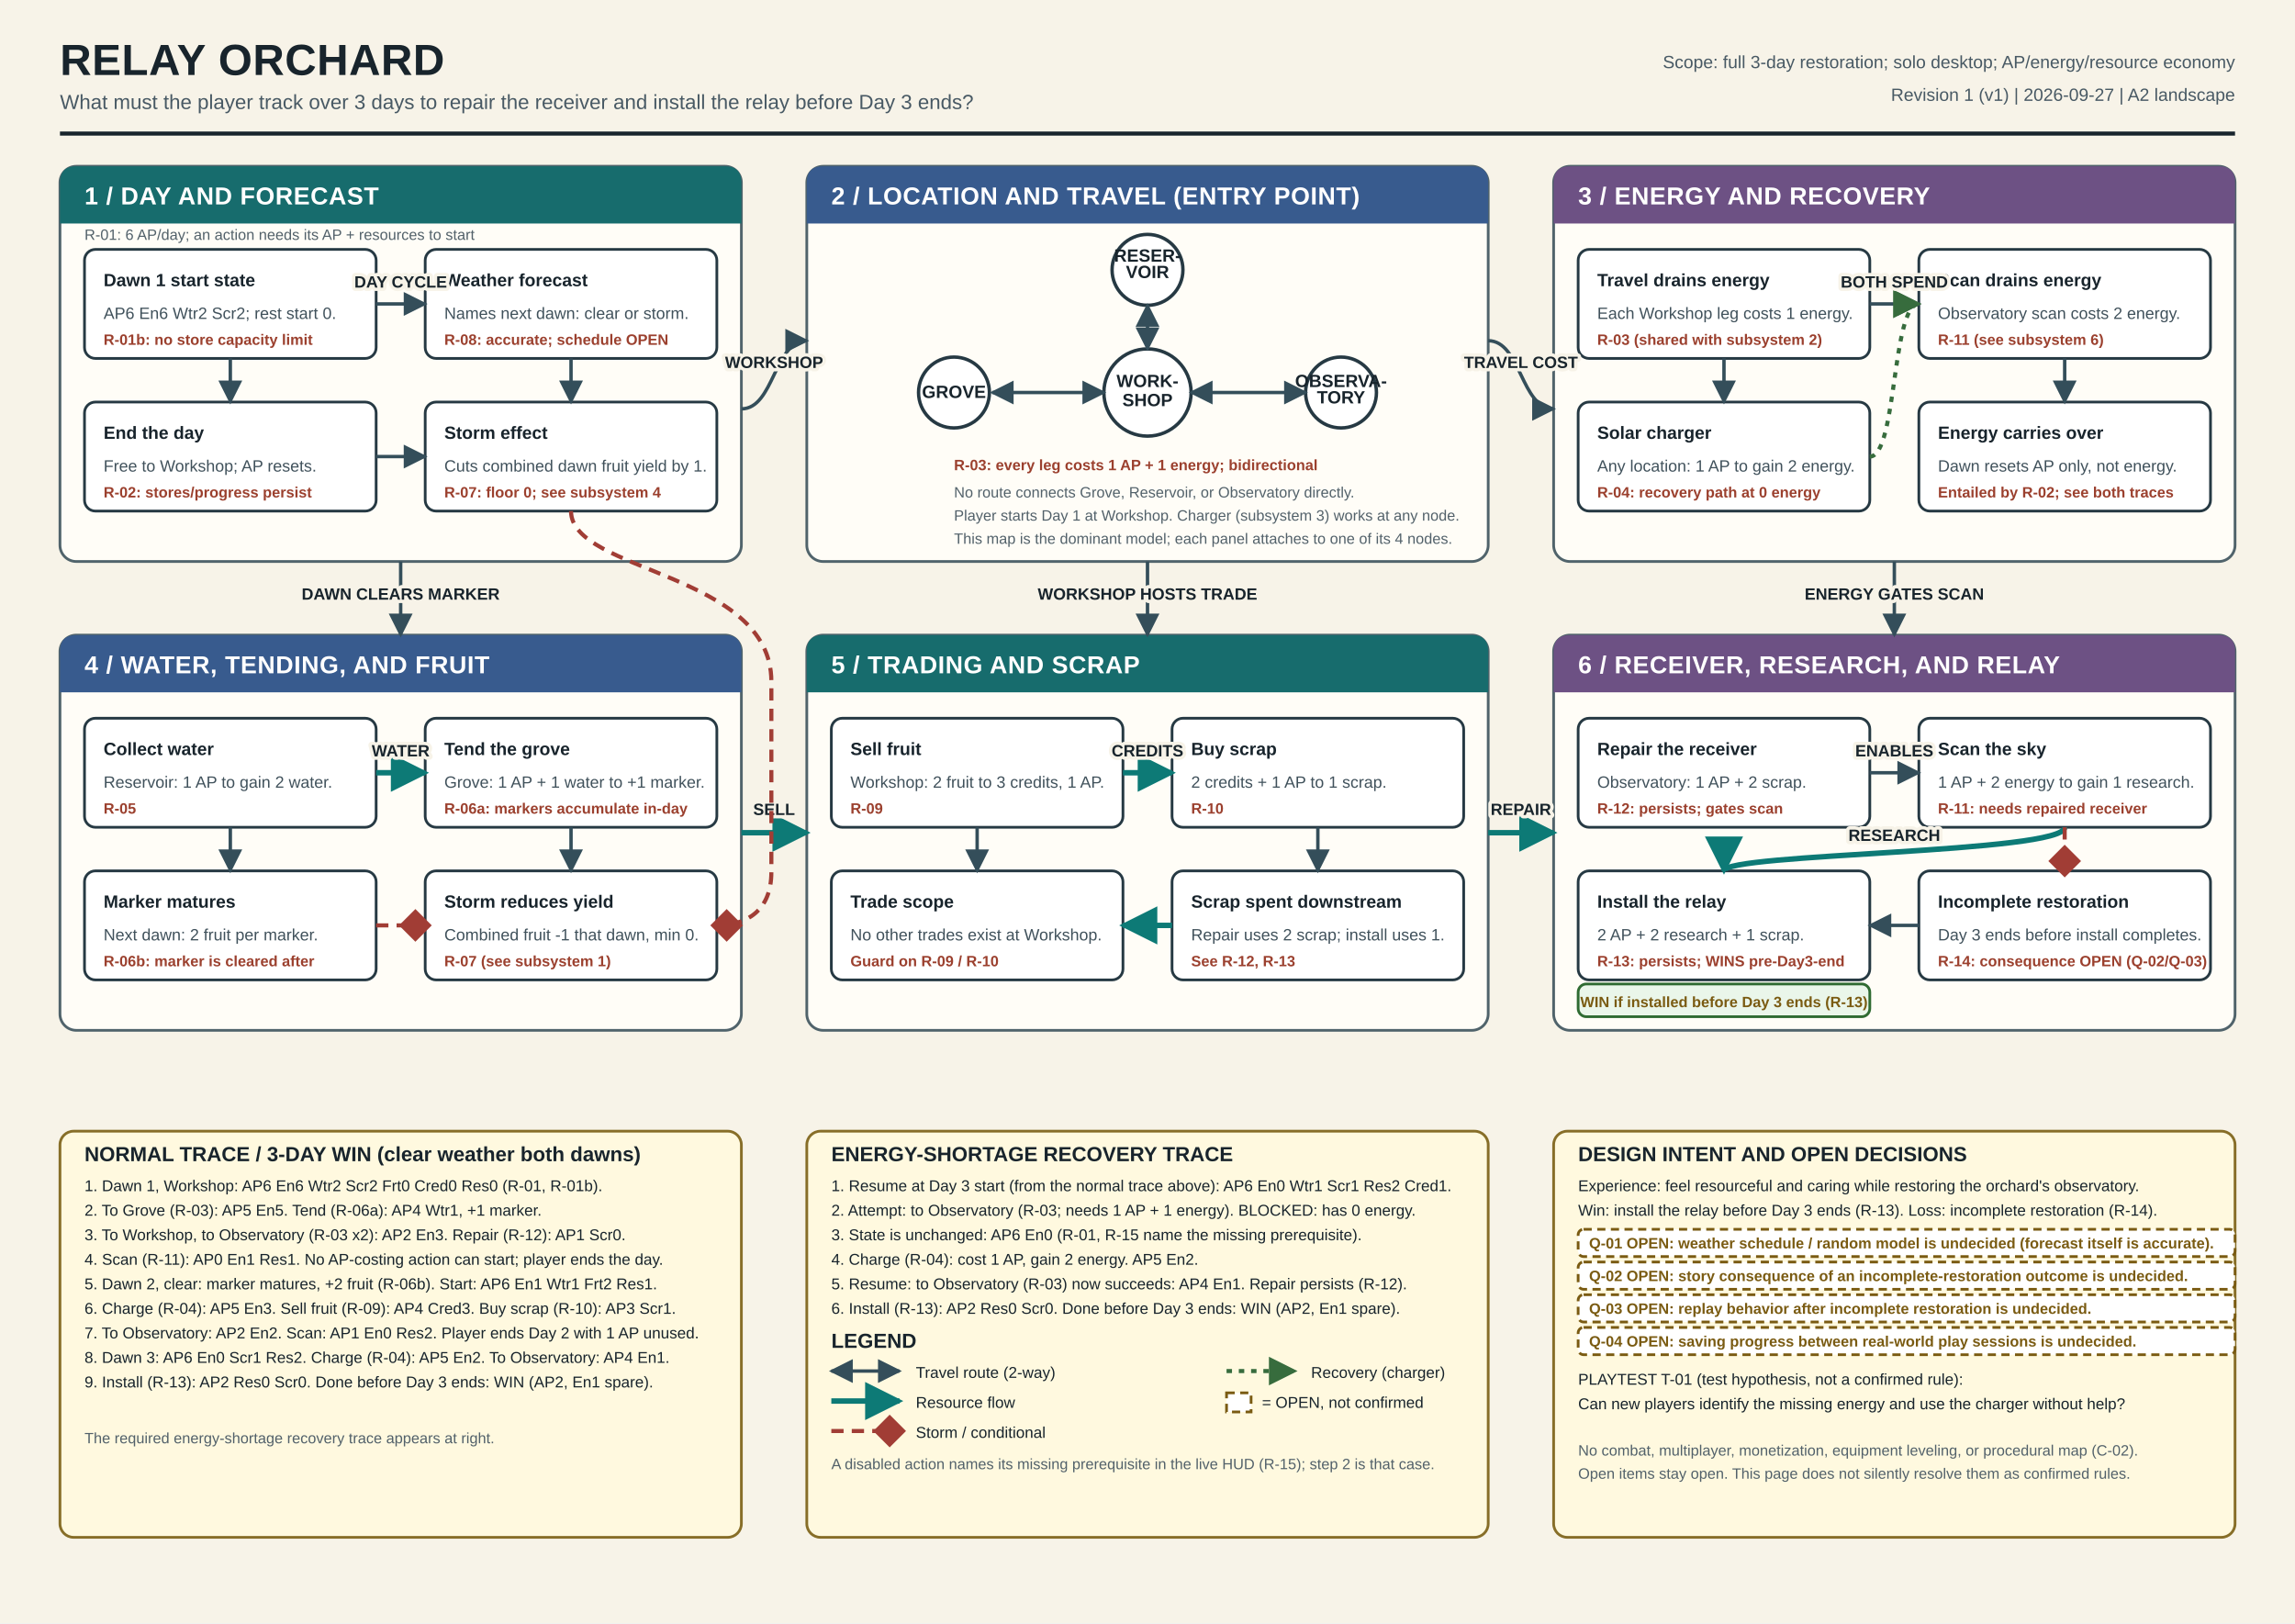
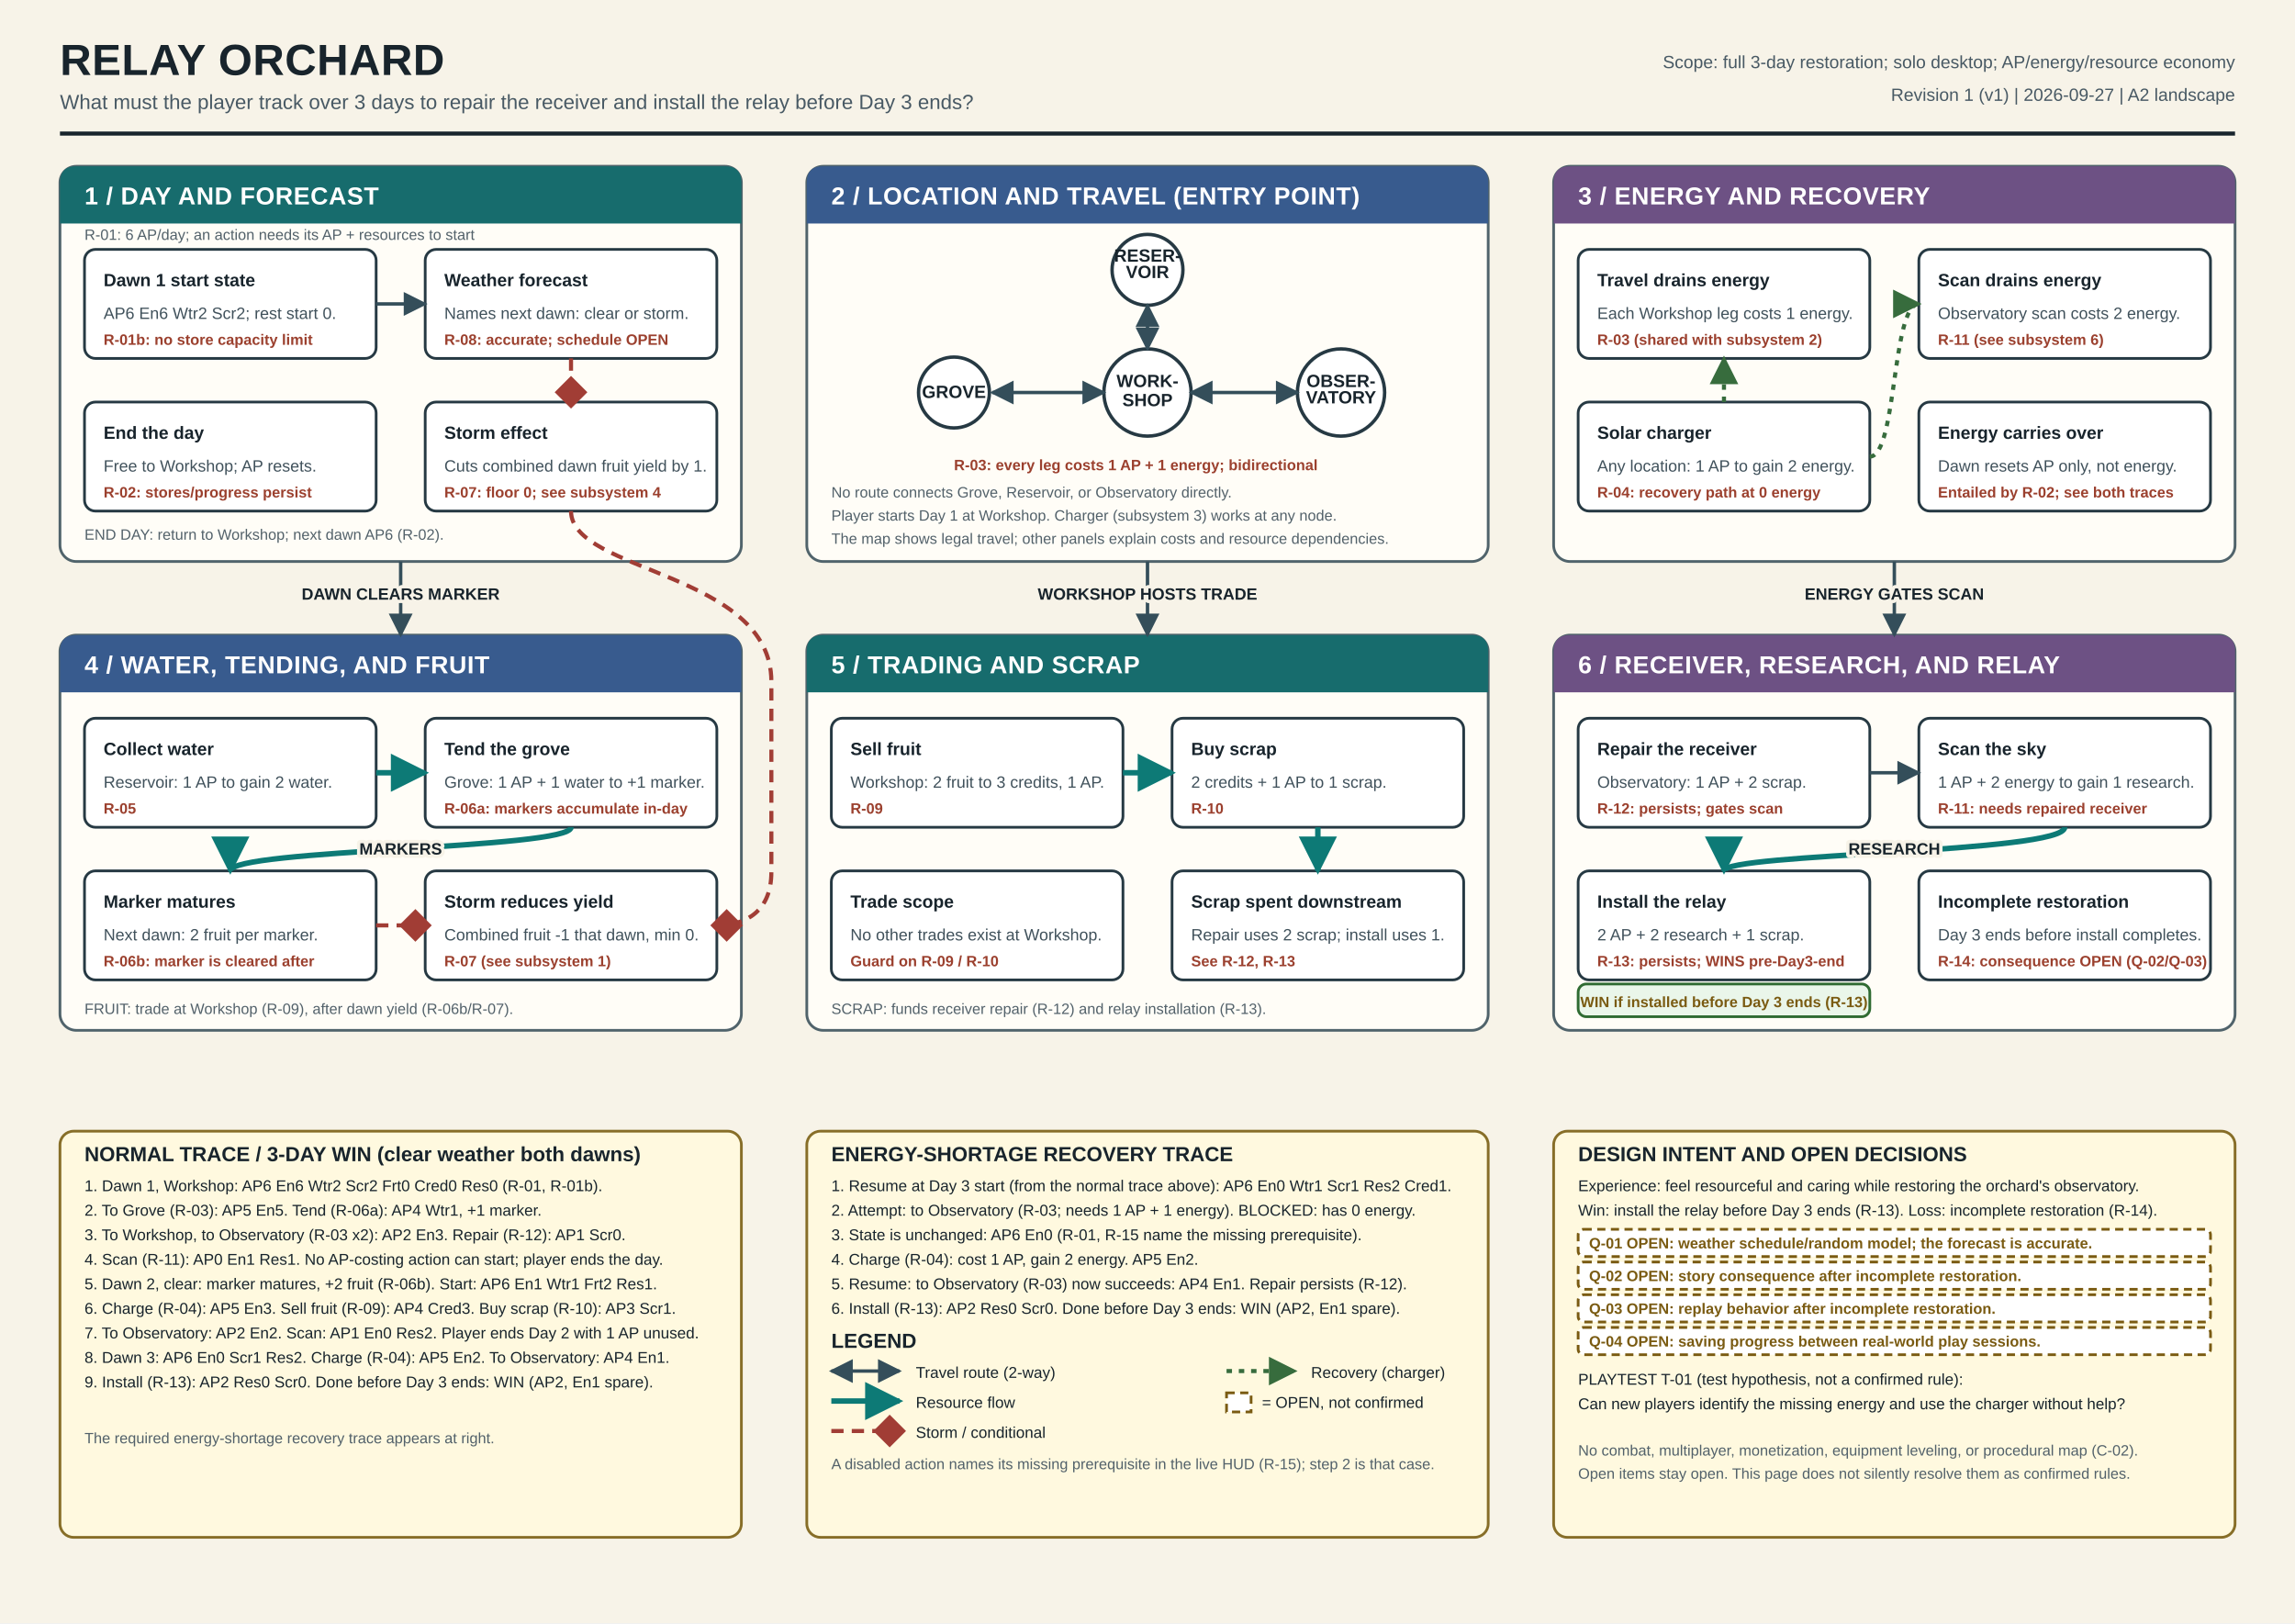
<svg xmlns="http://www.w3.org/2000/svg" viewBox="0 0 1684 1191" data-paper-size="A2" role="img" aria-labelledby="rel-title rel-desc">
  <defs>
    <marker id="arrow" viewBox="0 0 10 10" refX="9" refY="5" markerWidth="7" markerHeight="7" orient="auto">
      <path d="M0 0 L10 5 L0 10 Z" fill="context-stroke" />
    </marker>
    <marker id="diamond" viewBox="0 0 10 10" refX="8" refY="5" markerWidth="8" markerHeight="8" orient="auto">
      <path d="M0 5 L5 0 L10 5 L5 10 Z" fill="context-stroke" />
    </marker>
    <marker id="arrow-start" viewBox="0 0 10 10" refX="9" refY="5" markerWidth="7" markerHeight="7" orient="auto-start-reverse">
      <path d="M0 0 L10 5 L0 10 Z" fill="context-stroke" />
    </marker>
    <style>
      text { font-family: Arial, Helvetica, sans-serif; fill: #18242c; }
      .paper { fill: #f7f3e8; }
      .title { font-size: 32px; font-weight: 700; letter-spacing: .4px; }
      .subtitle { font-size: 15px; fill: #485964; }
      .meta { font-size: 13px; fill: #485964; }
      .panel { fill: #fffdf7; stroke: #50636b; stroke-width: 2; }
      .panelHead { font-size: 18px; font-weight: 700; fill: #fff; letter-spacing: .4px; }
      .headA { fill: #176c6d; } .headB { fill: #385b8e; } .headC { fill: #6d5184; }
      .node rect { fill: #fff; stroke: #263943; stroke-width: 2; }
      .nodeTitle { font-size: 13px; font-weight: 700; }
      .nodeBody { font-size: 12px; fill: #40515b; }
      .rule { font-size: 11px; font-weight: 700; fill: #9b402e; }
      .edge { fill: none; stroke: #344e5a; stroke-width: 2.5; marker-end: url(#arrow); }
      .edgeBoth { fill: none; stroke: #344e5a; stroke-width: 2.5; marker-end: url(#arrow); marker-start: url(#arrow-start); }
      .resource { fill: none; stroke: #0d7a76; stroke-width: 4; marker-end: url(#arrow); }
      .risk { fill: none; stroke: #a13d35; stroke-width: 3; stroke-dasharray: 9 6; marker-end: url(#diamond); }
      .recover { fill: none; stroke: #376c3d; stroke-width: 3; stroke-dasharray: 4 5; marker-end: url(#arrow); }
      .edgeLabel { font-size: 12px; font-weight: 700; paint-order: stroke; stroke: #f7f3e8; stroke-width: 5; stroke-linejoin: round; }
      .noteBox { fill: #fff9df; stroke: #876e28; stroke-width: 2; }
      .noteHead { font-size: 15px; font-weight: 700; }
      .noteText { font-size: 11.5px; }
      .tiny { font-size: 11px; fill: #52616a; }
      .mapNode circle { fill: #fff; stroke: #263943; stroke-width: 2.5; }
      .mapLabel { font-size: 13px; font-weight: 700; }
      .openBadge { fill: #fff; stroke: #7a5b12; stroke-width: 2; stroke-dasharray: 6 4; }
      .openText { font-size: 11px; font-weight: 700; fill: #7a5b12; }
      .winBadge { fill: #eaf6ea; stroke: #2f6b32; stroke-width: 2; }
    </style>
  </defs>
  <rect class="paper" width="1684" height="1191" />
  <g id="page-metadata">
    <text class="title" x="44" y="55">RELAY ORCHARD</text>
    <text class="subtitle" x="44" y="80">What must the player track over 3 days to repair the receiver and install the relay before Day 3 ends?</text>
    <text class="meta" x="1640" y="50" text-anchor="end">Scope: full 3-day restoration; solo desktop; AP/energy/resource economy</text>
    <text class="meta" x="1640" y="74" text-anchor="end">Revision 1 (v1) | 2026-09-27 | A2 landscape</text>
    <path d="M44 98 H1640" stroke="#18242c" stroke-width="3" />
  </g>
  <g id="sys-day">
    <rect class="panel" x="44" y="122" width="500" height="290" rx="12" />
    <path class="headA" d="M44 134 Q44 122 56 122 H532 Q544 122 544 134 V164 H44Z" />
    <text class="panelHead" x="62" y="150">1 / DAY AND FORECAST</text>
    <text id="rule-R-01" class="tiny" x="62" y="176">R-01: 6 AP/day; an action needs its AP + resources to start</text>
    <g id="node-dawn" class="node">
      <rect x="62" y="183" width="214" height="80" rx="8" />
      <text class="nodeTitle" x="76" y="210">Dawn 1 start state</text>
      <text class="nodeBody" x="76" y="234">AP6 En6 Wtr2 Scr2; rest start 0.</text>
      <text id="rule-R-01b" class="rule" x="76" y="253">R-01b: no store capacity limit</text>
    </g>
    <g id="node-forecast" class="node">
      <rect x="312" y="183" width="214" height="80" rx="8" />
      <text class="nodeTitle" x="326" y="210">Weather forecast</text>
      <text class="nodeBody" x="326" y="234">Names next dawn: clear or storm.</text>
      <text id="rule-R-08" class="rule" x="326" y="253">R-08: accurate; schedule OPEN</text>
    </g>
    <g id="node-day-end" class="node">
      <rect x="62" y="295" width="214" height="80" rx="8" />
      <text class="nodeTitle" x="76" y="322">End the day</text>
      <text class="nodeBody" x="76" y="346">Free to Workshop; AP resets.</text>
      <text id="rule-R-02" class="rule" x="76" y="365">R-02: stores/progress persist</text>
    </g>
    <g id="node-storm" class="node">
      <rect x="312" y="295" width="214" height="80" rx="8" />
      <text class="nodeTitle" x="326" y="322">Storm effect</text>
      <text class="nodeBody" x="326" y="346">Cuts combined dawn fruit yield by 1.</text>
      <text id="rule-R-07" class="rule" x="326" y="365">R-07: floor 0; see subsystem 4</text>
    </g>
-     <path class="edge" d="M276 223 H312" />
-     <path class="edge" d="M169 263 V295" />
-     <path class="edge" d="M419 263 V295" />
-     <path class="edge" d="M276 335 H312" />
-     <text class="edgeLabel" x="294" y="211" text-anchor="middle">DAY CYCLE</text>
+     <path id="edge-dawn-forecast" class="edge" d="M276 223 H312" />
+     <path id="edge-forecast-storm" class="risk" d="M419 263 V295" />
+     <text id="E-map-day" class="tiny" x="62" y="396">END DAY: return to Workshop; next dawn AP6 (R-02).</text>
  </g>
  <g id="sys-map">
    <rect class="panel" x="592" y="122" width="500" height="290" rx="12" />
    <path class="headB" d="M592 134 Q592 122 604 122 H1080 Q1092 122 1092 134 V164 H592Z" />
    <text class="panelHead" x="610" y="150">2 / LOCATION AND TRAVEL (ENTRY POINT)</text>
    <g id="map-nodes" class="mapNode">
      <circle id="node-workshop" cx="842" cy="288" r="32" />
      <text class="mapLabel" x="842" y="284" text-anchor="middle">WORK-</text>
      <text class="mapLabel" x="842" y="298" text-anchor="middle">SHOP</text>
      <circle id="node-grove" cx="700" cy="288" r="26" />
      <text class="mapLabel" x="700" y="292" text-anchor="middle">GROVE</text>
      <circle id="node-reservoir" cx="842" cy="198" r="26" />
      <text class="mapLabel" x="842" y="192" text-anchor="middle">RESER-</text>
      <text class="mapLabel" x="842" y="204" text-anchor="middle">VOIR</text>
-       <circle id="node-observatory" cx="984" cy="288" r="26" />
-       <text class="mapLabel" x="984" y="284" text-anchor="middle">OBSERVA-</text>
-       <text class="mapLabel" x="984" y="296" text-anchor="middle">TORY</text>
+       <circle id="node-observatory" cx="984" cy="288" r="32" />
+       <text class="mapLabel" x="984" y="284" text-anchor="middle">OBSER-</text>
+       <text class="mapLabel" x="984" y="296" text-anchor="middle">VATORY</text>
    </g>
    <path id="edge-travel-grove" class="edgeBoth" d="M728 288 H810" />
    <path id="edge-travel-reservoir" class="edgeBoth" d="M842 224 V256" />
-     <path id="edge-travel-observatory" class="edgeBoth" d="M874 288 H958" />
+     <path id="edge-travel-observatory" class="edgeBoth" d="M874 288 H952" />
    <text id="rule-R-03" class="rule" x="700" y="345">R-03: every leg costs 1 AP + 1 energy; bidirectional</text>
-     <text class="tiny" x="700" y="365">No route connects Grove, Reservoir, or Observatory directly.</text>
-     <text class="tiny" x="700" y="382">Player starts Day 1 at Workshop. Charger (subsystem 3) works at any node.</text>
-     <text class="tiny" x="700" y="399">This map is the dominant model; each panel attaches to one of its 4 nodes.</text>
+     <text class="tiny" x="610" y="365">No route connects Grove, Reservoir, or Observatory directly.</text>
+     <text class="tiny" x="610" y="382">Player starts Day 1 at Workshop. Charger (subsystem 3) works at any node.</text>
+     <text class="tiny" x="610" y="399">The map shows legal travel; other panels explain costs and resource dependencies.</text>
  </g>
  <g id="sys-energy">
    <rect class="panel" x="1140" y="122" width="500" height="290" rx="12" />
    <path class="headC" d="M1140 134 Q1140 122 1152 122 H1628 Q1640 122 1640 134 V164 H1140Z" />
    <text class="panelHead" x="1158" y="150">3 / ENERGY AND RECOVERY</text>
    <g id="node-travel-cost" class="node">
      <rect x="1158" y="183" width="214" height="80" rx="8" />
      <text class="nodeTitle" x="1172" y="210">Travel drains energy</text>
      <text class="nodeBody" x="1172" y="234">Each Workshop leg costs 1 energy.</text>
      <text class="rule" x="1172" y="253">R-03 (shared with subsystem 2)</text>
    </g>
    <g id="node-scan-cost" class="node">
      <rect x="1408" y="183" width="214" height="80" rx="8" />
      <text class="nodeTitle" x="1422" y="210">Scan drains energy</text>
      <text class="nodeBody" x="1422" y="234">Observatory scan costs 2 energy.</text>
      <text class="rule" x="1422" y="253">R-11 (see subsystem 6)</text>
    </g>
    <g id="node-charger" class="node">
      <rect x="1158" y="295" width="214" height="80" rx="8" />
      <text class="nodeTitle" x="1172" y="322">Solar charger</text>
      <text class="nodeBody" x="1172" y="346">Any location: 1 AP to gain 2 energy.</text>
      <text id="rule-R-04" class="rule" x="1172" y="365">R-04: recovery path at 0 energy</text>
    </g>
    <g id="node-energy-persist" class="node">
      <rect x="1408" y="295" width="214" height="80" rx="8" />
      <text class="nodeTitle" x="1422" y="322">Energy carries over</text>
      <text class="nodeBody" x="1422" y="346">Dawn resets AP only, not energy.</text>
      <text class="rule" x="1422" y="365">Entailed by R-02; see both traces</text>
    </g>
-     <path class="edge" d="M1372 223 H1408" />
-     <path class="edge" d="M1265 263 V295" />
-     <path class="edge" d="M1515 263 V295" />
+     <path id="edge-charger-travel" class="recover" d="M1265 295 V263" />
    <path id="E-energy-recover" class="recover" d="M1372 335 C1392 335 1388 223 1408 223" />
-     <text class="edgeLabel" x="1390" y="211" text-anchor="middle">BOTH SPEND</text>
  </g>
  <g id="sys-water">
    <rect class="panel" x="44" y="466" width="500" height="290" rx="12" />
    <path class="headB" d="M44 478 Q44 466 56 466 H532 Q544 466 544 478 V508 H44Z" />
    <text class="panelHead" x="62" y="494">4 / WATER, TENDING, AND FRUIT</text>
    <g id="node-collect-water" class="node">
      <rect x="62" y="527" width="214" height="80" rx="8" />
      <text class="nodeTitle" x="76" y="554">Collect water</text>
      <text class="nodeBody" x="76" y="578">Reservoir: 1 AP to gain 2 water.</text>
      <text id="rule-R-05" class="rule" x="76" y="597">R-05</text>
    </g>
    <g id="node-tend" class="node">
      <rect x="312" y="527" width="214" height="80" rx="8" />
      <text class="nodeTitle" x="326" y="554">Tend the grove</text>
      <text class="nodeBody" x="326" y="578">Grove: 1 AP + 1 water to +1 marker.</text>
      <text id="rule-R-06a" class="rule" x="326" y="597">R-06a: markers accumulate in-day</text>
    </g>
    <g id="node-dawn-fruit" class="node">
      <rect x="62" y="639" width="214" height="80" rx="8" />
      <text class="nodeTitle" x="76" y="666">Marker matures</text>
      <text class="nodeBody" x="76" y="690">Next dawn: 2 fruit per marker.</text>
      <text id="rule-R-06b" class="rule" x="76" y="709">R-06b: marker is cleared after</text>
    </g>
    <g id="node-storm-fruit" class="node">
      <rect x="312" y="639" width="214" height="80" rx="8" />
      <text class="nodeTitle" x="326" y="666">Storm reduces yield</text>
      <text class="nodeBody" x="326" y="690">Combined fruit -1 that dawn, min 0.</text>
      <text class="rule" x="326" y="709">R-07 (see subsystem 1)</text>
    </g>
-     <path class="resource" d="M276 567 H312" />
-     <path class="edge" d="M169 607 V639" />
-     <path class="edge" d="M419 607 V639" />
-     <path class="risk" d="M276 679 H312" />
-     <text class="edgeLabel" x="294" y="555" text-anchor="middle">WATER</text>
+     <path id="edge-water-tend" class="resource" d="M276 567 H312" />
+     <path id="edge-tend-markers" class="resource" d="M419 607 C419 623 169 623 169 639" />
+     <path id="edge-yield-storm-adjustment" class="risk" d="M276 679 H312" />
+     <text class="edgeLabel" x="294" y="627" text-anchor="middle">MARKERS</text>
+     <text id="E-fruit-trade" class="tiny" x="62" y="744">FRUIT: trade at Workshop (R-09), after dawn yield (R-06b/R-07).</text>
  </g>
  <g id="sys-trade">
    <rect class="panel" x="592" y="466" width="500" height="290" rx="12" />
    <path class="headA" d="M592 478 Q592 466 604 466 H1080 Q1092 466 1092 478 V508 H592Z" />
    <text class="panelHead" x="610" y="494">5 / TRADING AND SCRAP</text>
    <g id="node-trade-fruit" class="node">
      <rect x="610" y="527" width="214" height="80" rx="8" />
      <text class="nodeTitle" x="624" y="554">Sell fruit</text>
      <text class="nodeBody" x="624" y="578">Workshop: 2 fruit to 3 credits, 1 AP.</text>
      <text id="rule-R-09" class="rule" x="624" y="597">R-09</text>
    </g>
    <g id="node-buy-scrap" class="node">
      <rect x="860" y="527" width="214" height="80" rx="8" />
      <text class="nodeTitle" x="874" y="554">Buy scrap</text>
      <text class="nodeBody" x="874" y="578">2 credits + 1 AP to 1 scrap.</text>
      <text id="rule-R-10" class="rule" x="874" y="597">R-10</text>
    </g>
    <g id="node-trade-scope" class="node">
      <rect x="610" y="639" width="214" height="80" rx="8" />
      <text class="nodeTitle" x="624" y="666">Trade scope</text>
      <text class="nodeBody" x="624" y="690">No other trades exist at Workshop.</text>
      <text class="rule" x="624" y="709">Guard on R-09 / R-10</text>
    </g>
    <g id="node-scrap-uses" class="node">
      <rect x="860" y="639" width="214" height="80" rx="8" />
      <text class="nodeTitle" x="874" y="666">Scrap spent downstream</text>
      <text class="nodeBody" x="874" y="690">Repair uses 2 scrap; install uses 1.</text>
      <text class="rule" x="874" y="709">See R-12, R-13</text>
    </g>
-     <path class="resource" d="M824 567 H860" />
-     <path class="edge" d="M717 607 V639" />
-     <path class="edge" d="M967 607 V639" />
-     <path class="resource" d="M860 679 H824" />
-     <text class="edgeLabel" x="842" y="555" text-anchor="middle">CREDITS</text>
+     <path id="edge-credit-purchase" class="resource" d="M824 567 H860" />
+     <path id="edge-purchased-scrap" class="resource" d="M967 607 V639" />
+     <text id="E-scrap-flow" class="tiny" x="610" y="744">SCRAP: funds receiver repair (R-12) and relay installation (R-13).</text>
  </g>
  <g id="sys-relay">
    <rect class="panel" x="1140" y="466" width="500" height="290" rx="12" />
    <path class="headC" d="M1140 478 Q1140 466 1152 466 H1628 Q1640 466 1640 478 V508 H1140Z" />
    <text class="panelHead" x="1158" y="494">6 / RECEIVER, RESEARCH, AND RELAY</text>
    <g id="node-repair" class="node">
      <rect x="1158" y="527" width="214" height="80" rx="8" />
      <text class="nodeTitle" x="1172" y="554">Repair the receiver</text>
      <text class="nodeBody" x="1172" y="578">Observatory: 1 AP + 2 scrap.</text>
      <text id="rule-R-12" class="rule" x="1172" y="597">R-12: persists; gates scan</text>
    </g>
    <g id="node-scan" class="node">
      <rect x="1408" y="527" width="214" height="80" rx="8" />
      <text class="nodeTitle" x="1422" y="554">Scan the sky</text>
      <text class="nodeBody" x="1422" y="578">1 AP + 2 energy to gain 1 research.</text>
      <text id="rule-R-11" class="rule" x="1422" y="597">R-11: needs repaired receiver</text>
    </g>
    <g id="node-install" class="node">
      <rect x="1158" y="639" width="214" height="80" rx="8" />
      <text class="nodeTitle" x="1172" y="666">Install the relay</text>
      <text class="nodeBody" x="1172" y="690">2 AP + 2 research + 1 scrap.</text>
      <text id="rule-R-13" class="rule" x="1172" y="709">R-13: persists; WINS pre-Day3-end</text>
    </g>
    <g id="node-incomplete" class="node">
      <rect x="1408" y="639" width="214" height="80" rx="8" />
      <text class="nodeTitle" x="1422" y="666">Incomplete restoration</text>
      <text class="nodeBody" x="1422" y="690">Day 3 ends before install completes.</text>
      <text id="rule-R-14" class="rule" x="1422" y="709">R-14: consequence OPEN (Q-02/Q-03)</text>
    </g>
    <path id="E-scan-gate" class="edge" d="M1372 567 H1408" />
    <path id="E-research-install" class="resource" d="M1515 607 C1515 626 1265 626 1265 639" />
-     <path class="edge" d="M1408 679 H1372" />
-     <path class="risk" d="M1515 607 V639" />
-     <text class="edgeLabel" x="1390" y="555" text-anchor="middle">ENABLES</text>
-     <text class="edgeLabel" x="1390" y="617" text-anchor="middle">RESEARCH</text>
+     <text class="edgeLabel" x="1390" y="627" text-anchor="middle">RESEARCH</text>
    <rect class="winBadge" x="1158" y="722" width="214" height="24" rx="6" />
    <text class="openText" x="1265" y="739" text-anchor="middle" fill="#2f6b32">WIN if installed before Day 3 ends (R-13)</text>
  </g>
  <g id="cross-system-connections">
-     <path class="edge" d="M544 300 C568 300 568 250 592 250" />
-     <text id="E-map-day" class="edgeLabel" x="568" y="270" text-anchor="middle">WORKSHOP</text>
-     <path class="edge" d="M1092 250 C1116 250 1116 300 1140 300" />
-     <text class="edgeLabel" x="1116" y="270" text-anchor="middle">TRAVEL COST</text>
-     <path class="edge" d="M294 412 V466" />
+     <path id="edge-dawn-fruit-context" class="edge" d="M294 412 V466" />
    <text class="edgeLabel" x="294" y="440" text-anchor="middle">DAWN CLEARS MARKER</text>
-     <path class="edge" d="M842 412 V466" />
+     <path id="edge-workshop-trade-context" class="edge" d="M842 412 V466" />
    <text class="edgeLabel" x="842" y="440" text-anchor="middle">WORKSHOP HOSTS TRADE</text>
-     <path class="edge" d="M1390 412 V466" />
+     <path id="edge-energy-scan-context" class="edge" d="M1390 412 V466" />
    <text class="edgeLabel" x="1390" y="440" text-anchor="middle">ENERGY GATES SCAN</text>
-     <path class="resource" d="M544 611 H592" />
-     <text id="E-fruit-trade" class="edgeLabel" x="568" y="598" text-anchor="middle">SELL</text>
-     <path class="resource" d="M1092 611 H1140" />
-     <text id="E-scrap-flow" class="edgeLabel" x="1116" y="598" text-anchor="middle">REPAIR</text>
    <path id="E-storm-fruit" class="risk" d="M419 375 C419 420 566 420 566 500 V640 C566 668 548 679 526 679" />
  </g>
  <g id="trace-normal">
    <rect class="noteBox" x="44" y="830" width="500" height="298" rx="10" />
    <text class="noteHead" x="62" y="852">NORMAL TRACE / 3-DAY WIN (clear weather both dawns)</text>
    <text id="trace-normal-1" class="noteText" x="62" y="874">1. Dawn 1, Workshop: AP6 En6 Wtr2 Scr2 Frt0 Cred0 Res0 (R-01, R-01b).</text>
    <text id="trace-normal-2" class="noteText" x="62" y="892">2. To Grove (R-03): AP5 En5. Tend (R-06a): AP4 Wtr1, +1 marker.</text>
    <text id="trace-normal-3" class="noteText" x="62" y="910">3. To Workshop, to Observatory (R-03 x2): AP2 En3. Repair (R-12): AP1 Scr0.</text>
    <text id="trace-normal-4" class="noteText" x="62" y="928">4. Scan (R-11): AP0 En1 Res1. No AP-costing action can start; player ends the day.</text>
    <text id="trace-normal-5" class="noteText" x="62" y="946">5. Dawn 2, clear: marker matures, +2 fruit (R-06b). Start: AP6 En1 Wtr1 Frt2 Res1.</text>
    <text id="trace-normal-6" class="noteText" x="62" y="964">6. Charge (R-04): AP5 En3. Sell fruit (R-09): AP4 Cred3. Buy scrap (R-10): AP3 Scr1.</text>
    <text id="trace-normal-7" class="noteText" x="62" y="982">7. To Observatory: AP2 En2. Scan: AP1 En0 Res2. Player ends Day 2 with 1 AP unused.</text>
    <text id="trace-normal-8" class="noteText" x="62" y="1000">8. Dawn 3: AP6 En0 Scr1 Res2. Charge (R-04): AP5 En2. To Observatory: AP4 En1.</text>
    <text id="trace-normal-9" class="noteText" x="62" y="1018">9. Install (R-13): AP2 Res0 Scr0. Done before Day 3 ends: WIN (AP2, En1 spare).</text>
    <text class="tiny" x="62" y="1059">The required energy-shortage recovery trace appears at right.</text>
  </g>
  <g id="trace-failure">
    <rect class="noteBox" x="592" y="830" width="500" height="298" rx="10" />
    <text class="noteHead" x="610" y="852">ENERGY-SHORTAGE RECOVERY TRACE</text>
    <text id="trace-fail-1" class="noteText" x="610" y="874">1. Resume at Day 3 start (from the normal trace above): AP6 En0 Wtr1 Scr1 Res2 Cred1.</text>
    <text id="trace-fail-2" class="noteText" x="610" y="892">2. Attempt: to Observatory (R-03; needs 1 AP + 1 energy). BLOCKED: has 0 energy.</text>
    <text id="trace-fail-3" class="noteText" x="610" y="910">3. State is unchanged: AP6 En0 (R-01, R-15 name the missing prerequisite).</text>
    <text id="trace-fail-4" class="noteText" x="610" y="928">4. Charge (R-04): cost 1 AP, gain 2 energy. AP5 En2.</text>
    <text id="trace-fail-5" class="noteText" x="610" y="946">5. Resume: to Observatory (R-03) now succeeds: AP4 En1. Repair persists (R-12).</text>
    <text id="trace-fail-6" class="noteText" x="610" y="964">6. Install (R-13): AP2 Res0 Scr0. Done before Day 3 ends: WIN (AP2, En1 spare).</text>
    <text class="noteHead" x="610" y="989">LEGEND</text>
    <path class="edgeBoth" d="M610 1006 H660" />
    <text class="noteText" x="672" y="1011">Travel route (2-way)</text>
    <path class="resource" d="M610 1028 H660" />
    <text class="noteText" x="672" y="1033">Resource flow</text>
    <path class="risk" d="M610 1050 H660" />
    <text class="noteText" x="672" y="1055">Storm / conditional</text>
    <path class="recover" d="M900 1006 H950" />
    <text class="noteText" x="962" y="1011">Recovery (charger)</text>
    <rect class="openBadge" x="900" y="1022" width="18" height="14" />
    <text class="noteText" x="926" y="1033">= OPEN, not confirmed</text>
    <text id="rule-R-15" class="tiny" x="610" y="1078">A disabled action names its missing prerequisite in the live HUD (R-15); step 2 is that case.</text>
  </g>
  <g id="open-issues">
    <rect class="noteBox" x="1140" y="830" width="500" height="298" rx="10" />
    <text class="noteHead" x="1158" y="852">DESIGN INTENT AND OPEN DECISIONS</text>
    <text class="noteText" x="1158" y="874">Experience: feel resourceful and caring while restoring the orchard's observatory.</text>
    <text class="noteText" x="1158" y="892">Win: install the relay before Day 3 ends (R-13). Loss: incomplete restoration (R-14).</text>
-     <rect class="openBadge" x="1158" y="902" width="482" height="20" rx="4" />
-     <text id="open-Q-01" class="openText" x="1166" y="916">Q-01 OPEN: weather schedule / random model is undecided (forecast itself is accurate).</text>
-     <rect class="openBadge" x="1158" y="926" width="482" height="20" rx="4" />
-     <text id="open-Q-02" class="openText" x="1166" y="940">Q-02 OPEN: story consequence of an incomplete-restoration outcome is undecided.</text>
-     <rect class="openBadge" x="1158" y="950" width="482" height="20" rx="4" />
-     <text id="open-Q-03" class="openText" x="1166" y="964">Q-03 OPEN: replay behavior after incomplete restoration is undecided.</text>
-     <rect class="openBadge" x="1158" y="974" width="482" height="20" rx="4" />
-     <text id="open-Q-04" class="openText" x="1166" y="988">Q-04 OPEN: saving progress between real-world play sessions is undecided.</text>
+     <rect class="openBadge" x="1158" y="902" width="464" height="20" rx="4" />
+     <text id="open-Q-01" class="openText" x="1166" y="916">Q-01 OPEN: weather schedule/random model; the forecast is accurate.</text>
+     <rect class="openBadge" x="1158" y="926" width="464" height="20" rx="4" />
+     <text id="open-Q-02" class="openText" x="1166" y="940">Q-02 OPEN: story consequence after incomplete restoration.</text>
+     <rect class="openBadge" x="1158" y="950" width="464" height="20" rx="4" />
+     <text id="open-Q-03" class="openText" x="1166" y="964">Q-03 OPEN: replay behavior after incomplete restoration.</text>
+     <rect class="openBadge" x="1158" y="974" width="464" height="20" rx="4" />
+     <text id="open-Q-04" class="openText" x="1166" y="988">Q-04 OPEN: saving progress between real-world play sessions.</text>
    <text id="playtest-T-01" class="noteText" x="1158" y="1016">PLAYTEST T-01 (test hypothesis, not a confirmed rule):</text>
    <text class="noteText" x="1158" y="1034">Can new players identify the missing energy and use the charger without help?</text>
    <text class="tiny" x="1158" y="1068">No combat, multiplayer, monetization, equipment leveling, or procedural map (C-02).</text>
    <text class="tiny" x="1158" y="1085">Open items stay open. This page does not silently resolve them as confirmed rules.</text>
  </g>
</svg>
